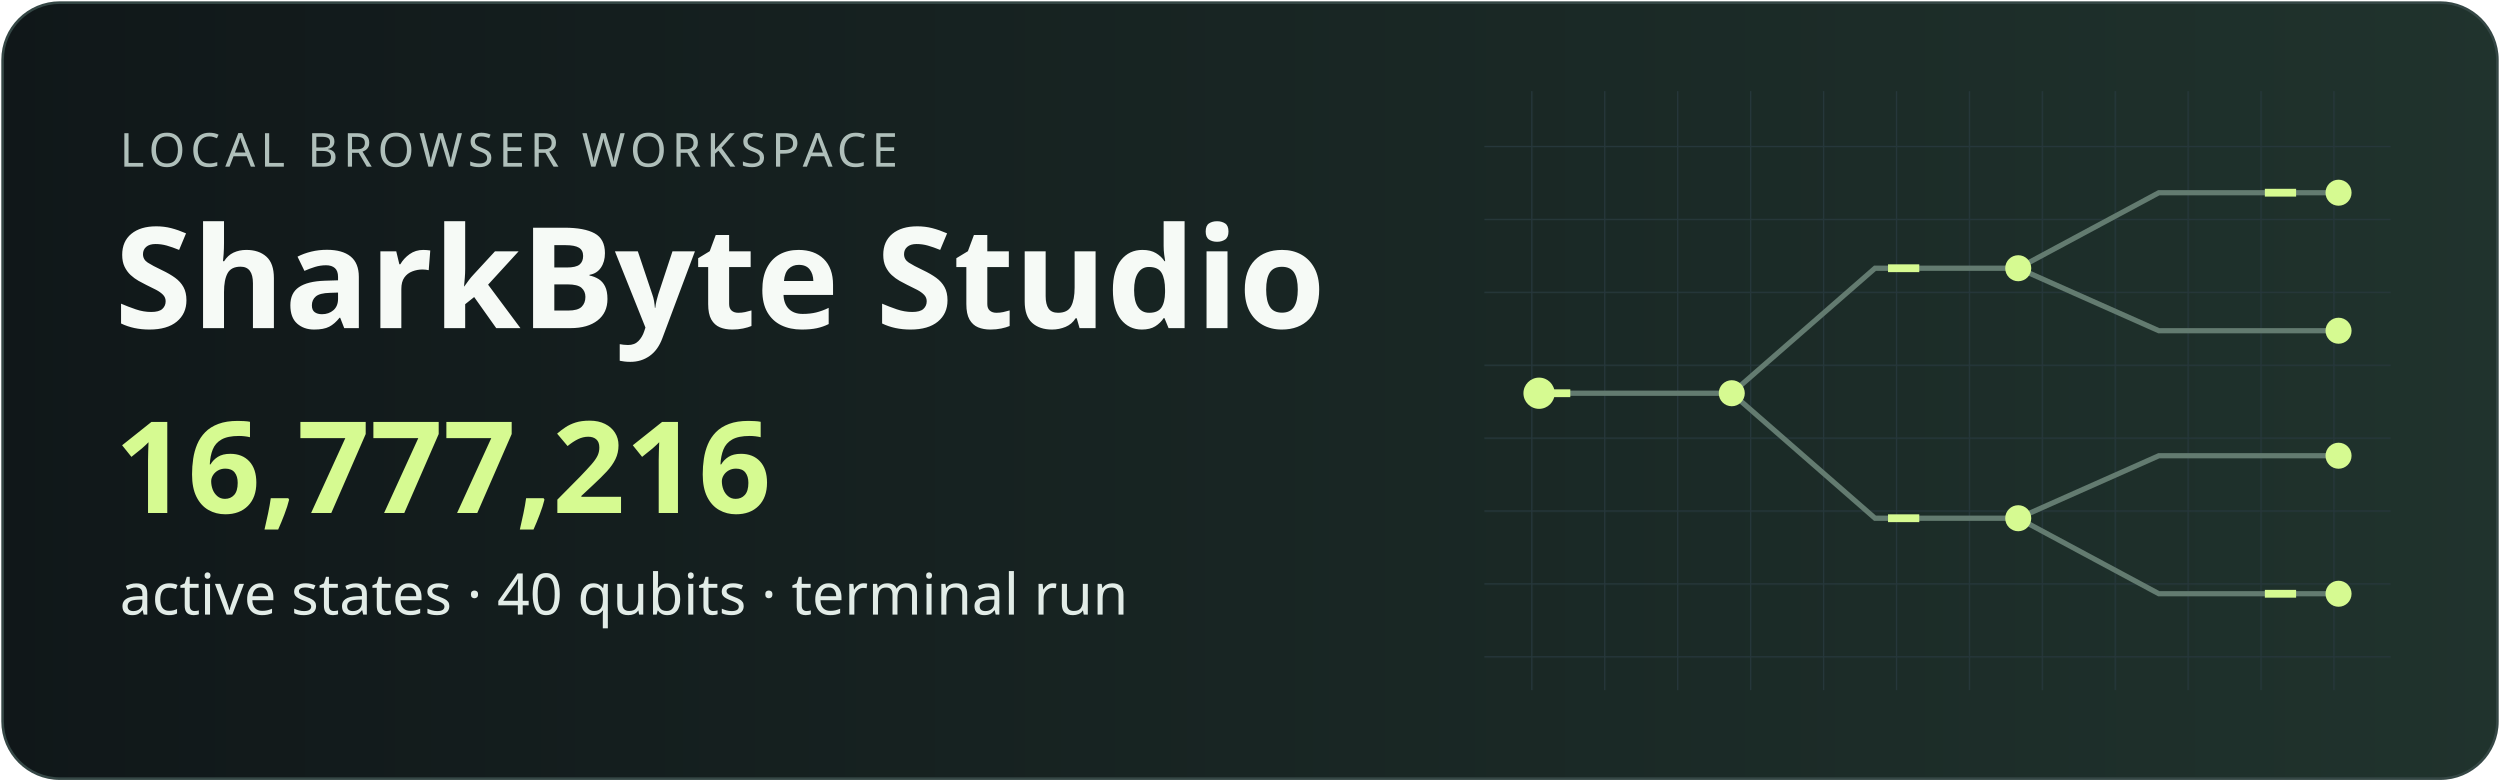
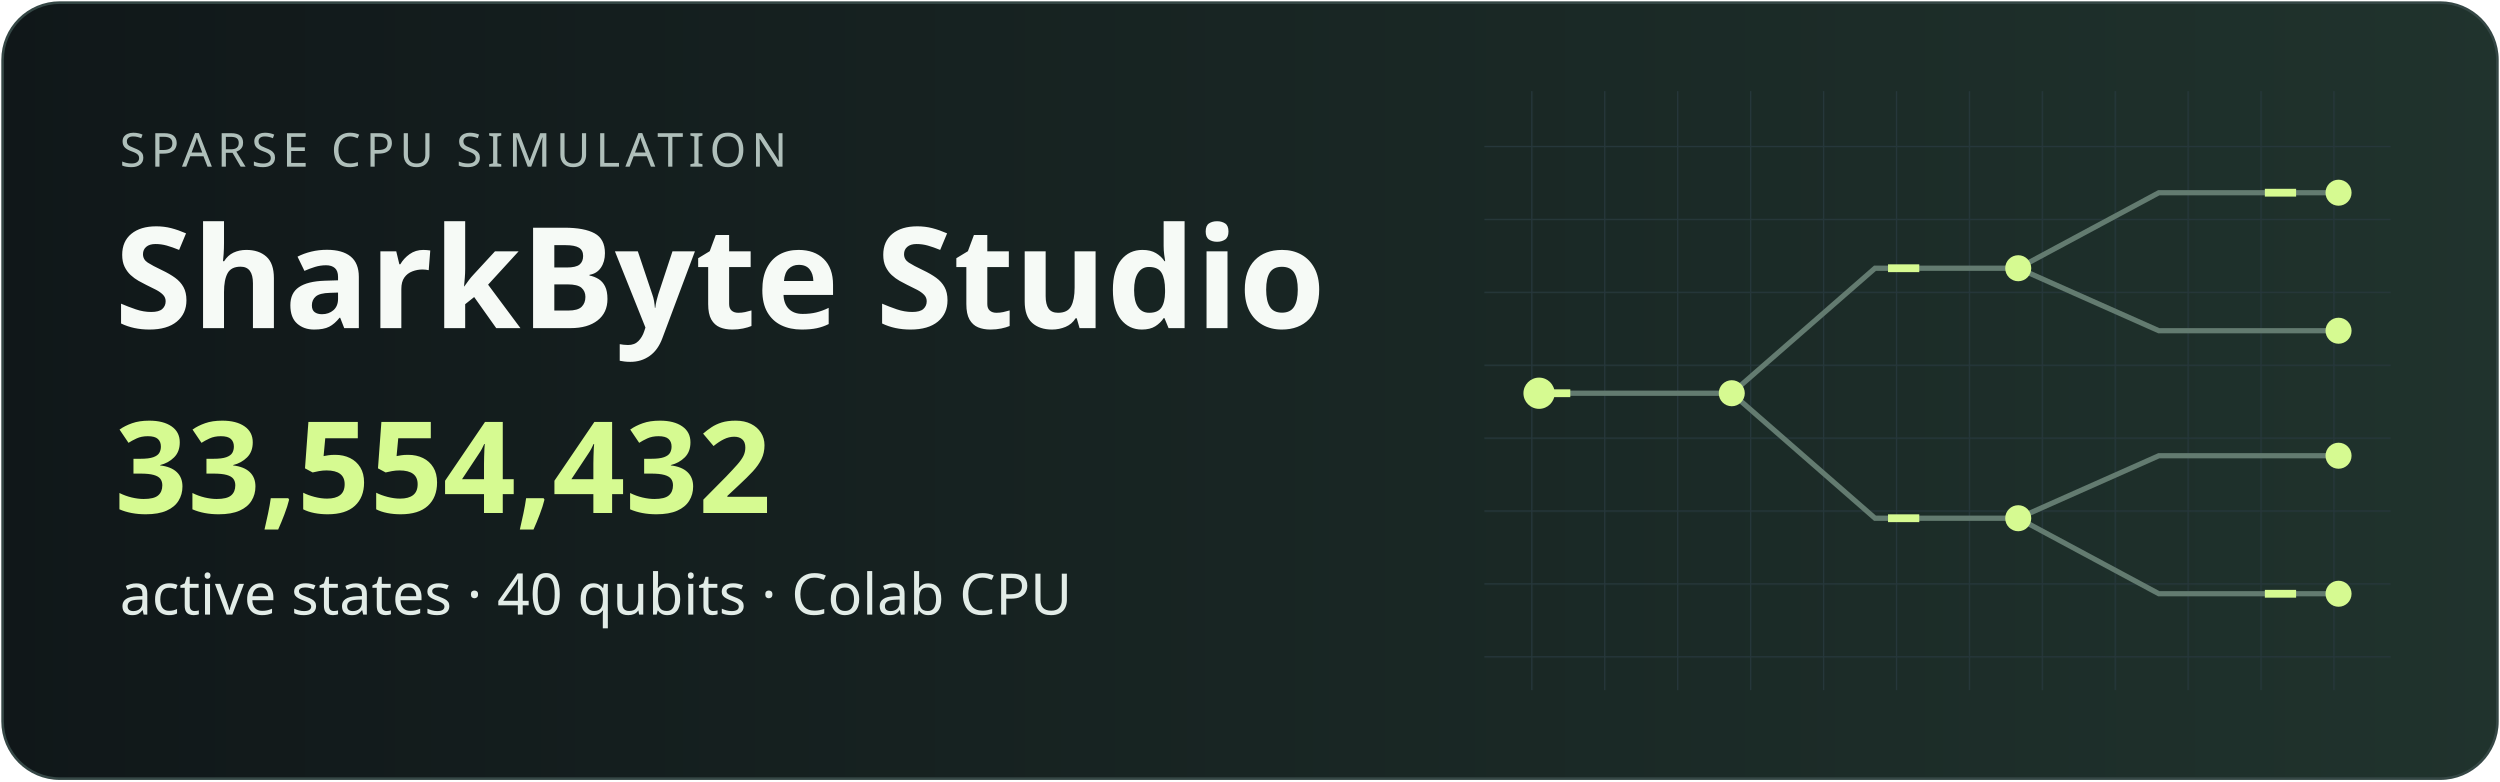
<svg xmlns="http://www.w3.org/2000/svg" viewBox="0 0 960 300" role="img" aria-labelledby="title desc">
  <defs>
    <pattern id="grid" width="28" height="28" patternUnits="userSpaceOnUse">
      <path d="M28 0H0V28" fill="none" stroke="#26373b" stroke-width="1" />
    </pattern>
    <linearGradient id="fade">
      <stop stop-color="#101719" />
      <stop offset="1" stop-color="#20332d" />
    </linearGradient>
  </defs>
  <style>
    .signal { stroke-dasharray: 12 140; animation: travel 3s linear 2; }
    @keyframes travel { from { stroke-dashoffset: 152; } to { stroke-dashoffset: 0; } }
    @media (prefers-reduced-motion: reduce) { .signal { animation: none; } }
  </style>
  <rect x="1" y="1" width="958" height="298" rx="22" fill="url(#fade)" stroke="#354745" />
  <rect x="570" y="35" width="348" height="230" rx="12" fill="url(#grid)" />
  <g fill="none" stroke="#637b70" stroke-width="2">
    <path d="M591 151H665 M665 151L720 103H775 M665 151L720 199H775 M775 103L829 74H898 M775 103L829 127H898 M775 199L829 175H898 M775 199L829 228H898" />
    <path class="signal" stroke="#d6fa91" stroke-width="3" d="M591 151H665L720 103H775L829 74H898 M591 151H665L720 199H775L829 228H898" />
  </g>
  <g fill="#d6fa91">
    <circle cx="591" cy="151" r="6" />
    <circle cx="665" cy="151" r="5" />
    <circle cx="775" cy="103" r="5" />
    <circle cx="775" cy="199" r="5" />
    <circle cx="898" cy="74" r="5" />
    <circle cx="898" cy="127" r="5" />
    <circle cx="898" cy="175" r="5" />
    <circle cx="898" cy="228" r="5" />
  </g>
  <g font-family="system-ui, sans-serif">
-     <text x="46" y="64" fill="#afbfba" font-size="18" letter-spacing="2">LOCAL BROWSER WORKSPACE</text>
+     <text x="46" y="64" fill="#afbfba" font-size="18" letter-spacing="2">SPARSE CPU SIMULATION</text>
    <text x="44" y="126" fill="#f6faf6" font-size="54" font-weight="700">SharkByte Studio</text>
-     <text x="44" y="197" fill="#d6fa91" font-size="49" font-weight="700">16,777,216</text>
-     <text x="46" y="236" fill="#e2ece7" font-size="22">active states · 40 qubits · terminal run</text>
+     <text x="44" y="197" fill="#d6fa91" font-size="49" font-weight="700">33,554,432</text>
+     <text x="46" y="236" fill="#e2ece7" font-size="22">active states · 40 qubits · Colab CPU</text>
  </g>
</svg>
